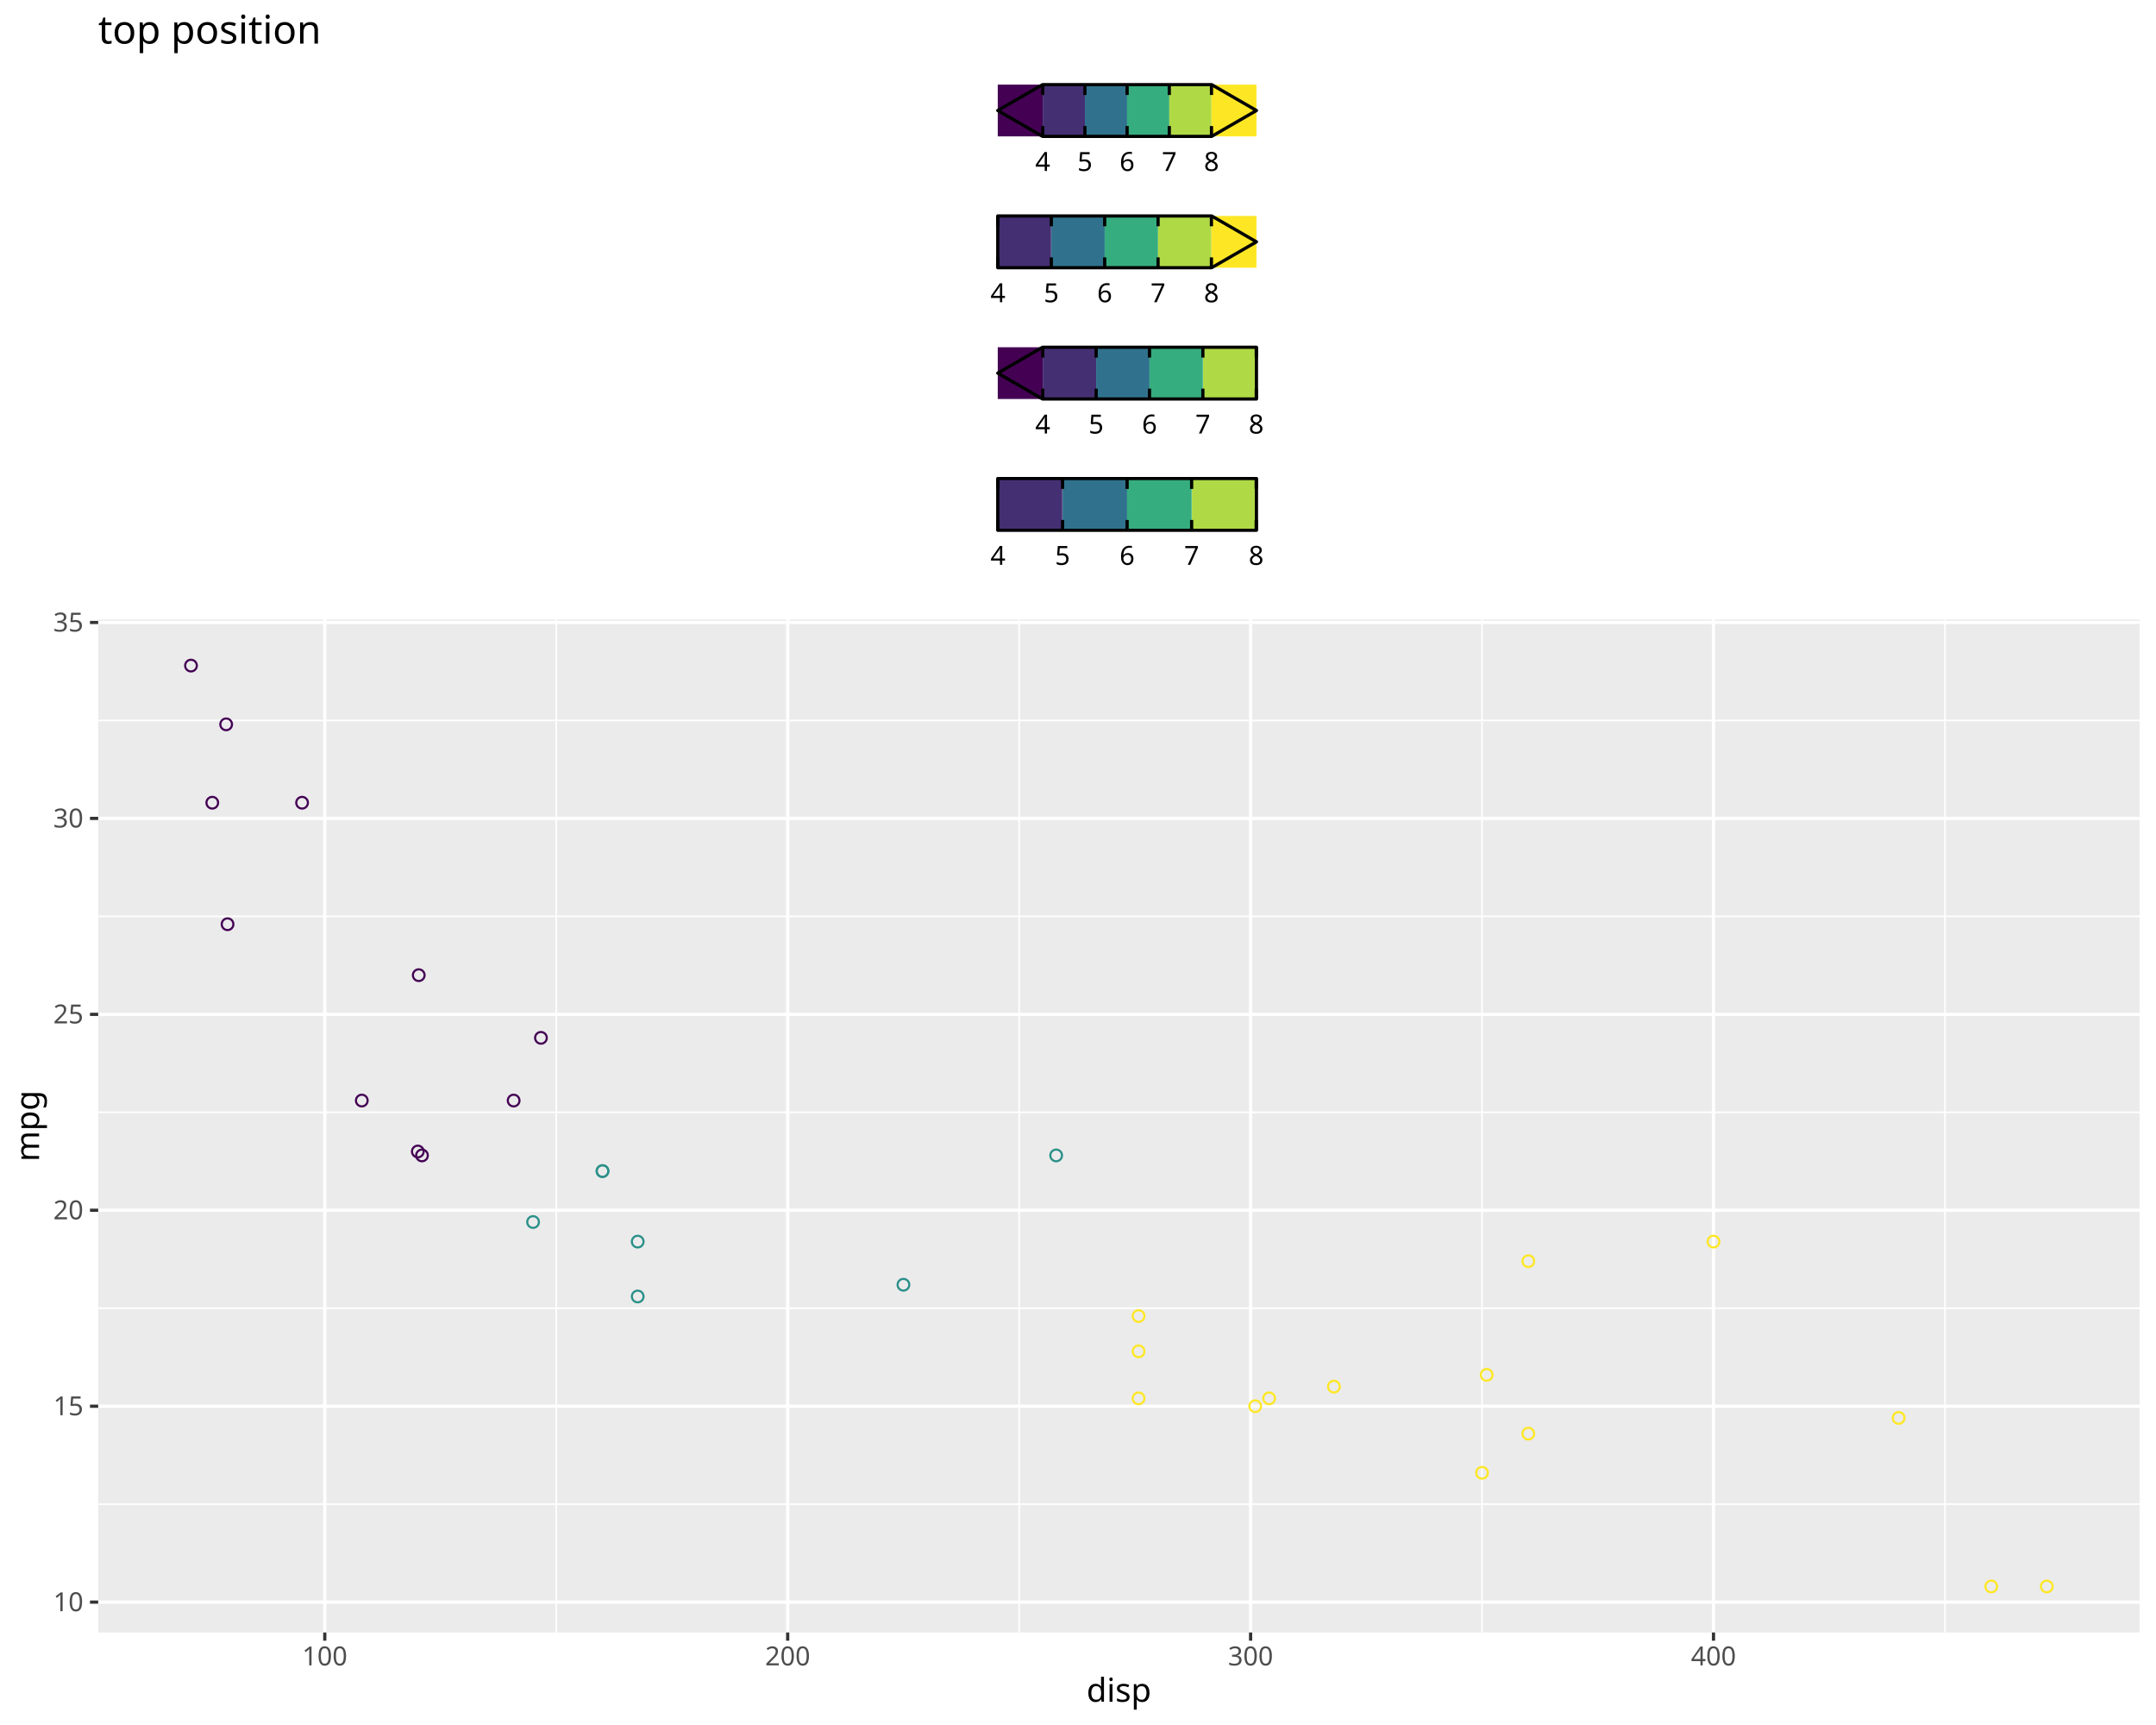
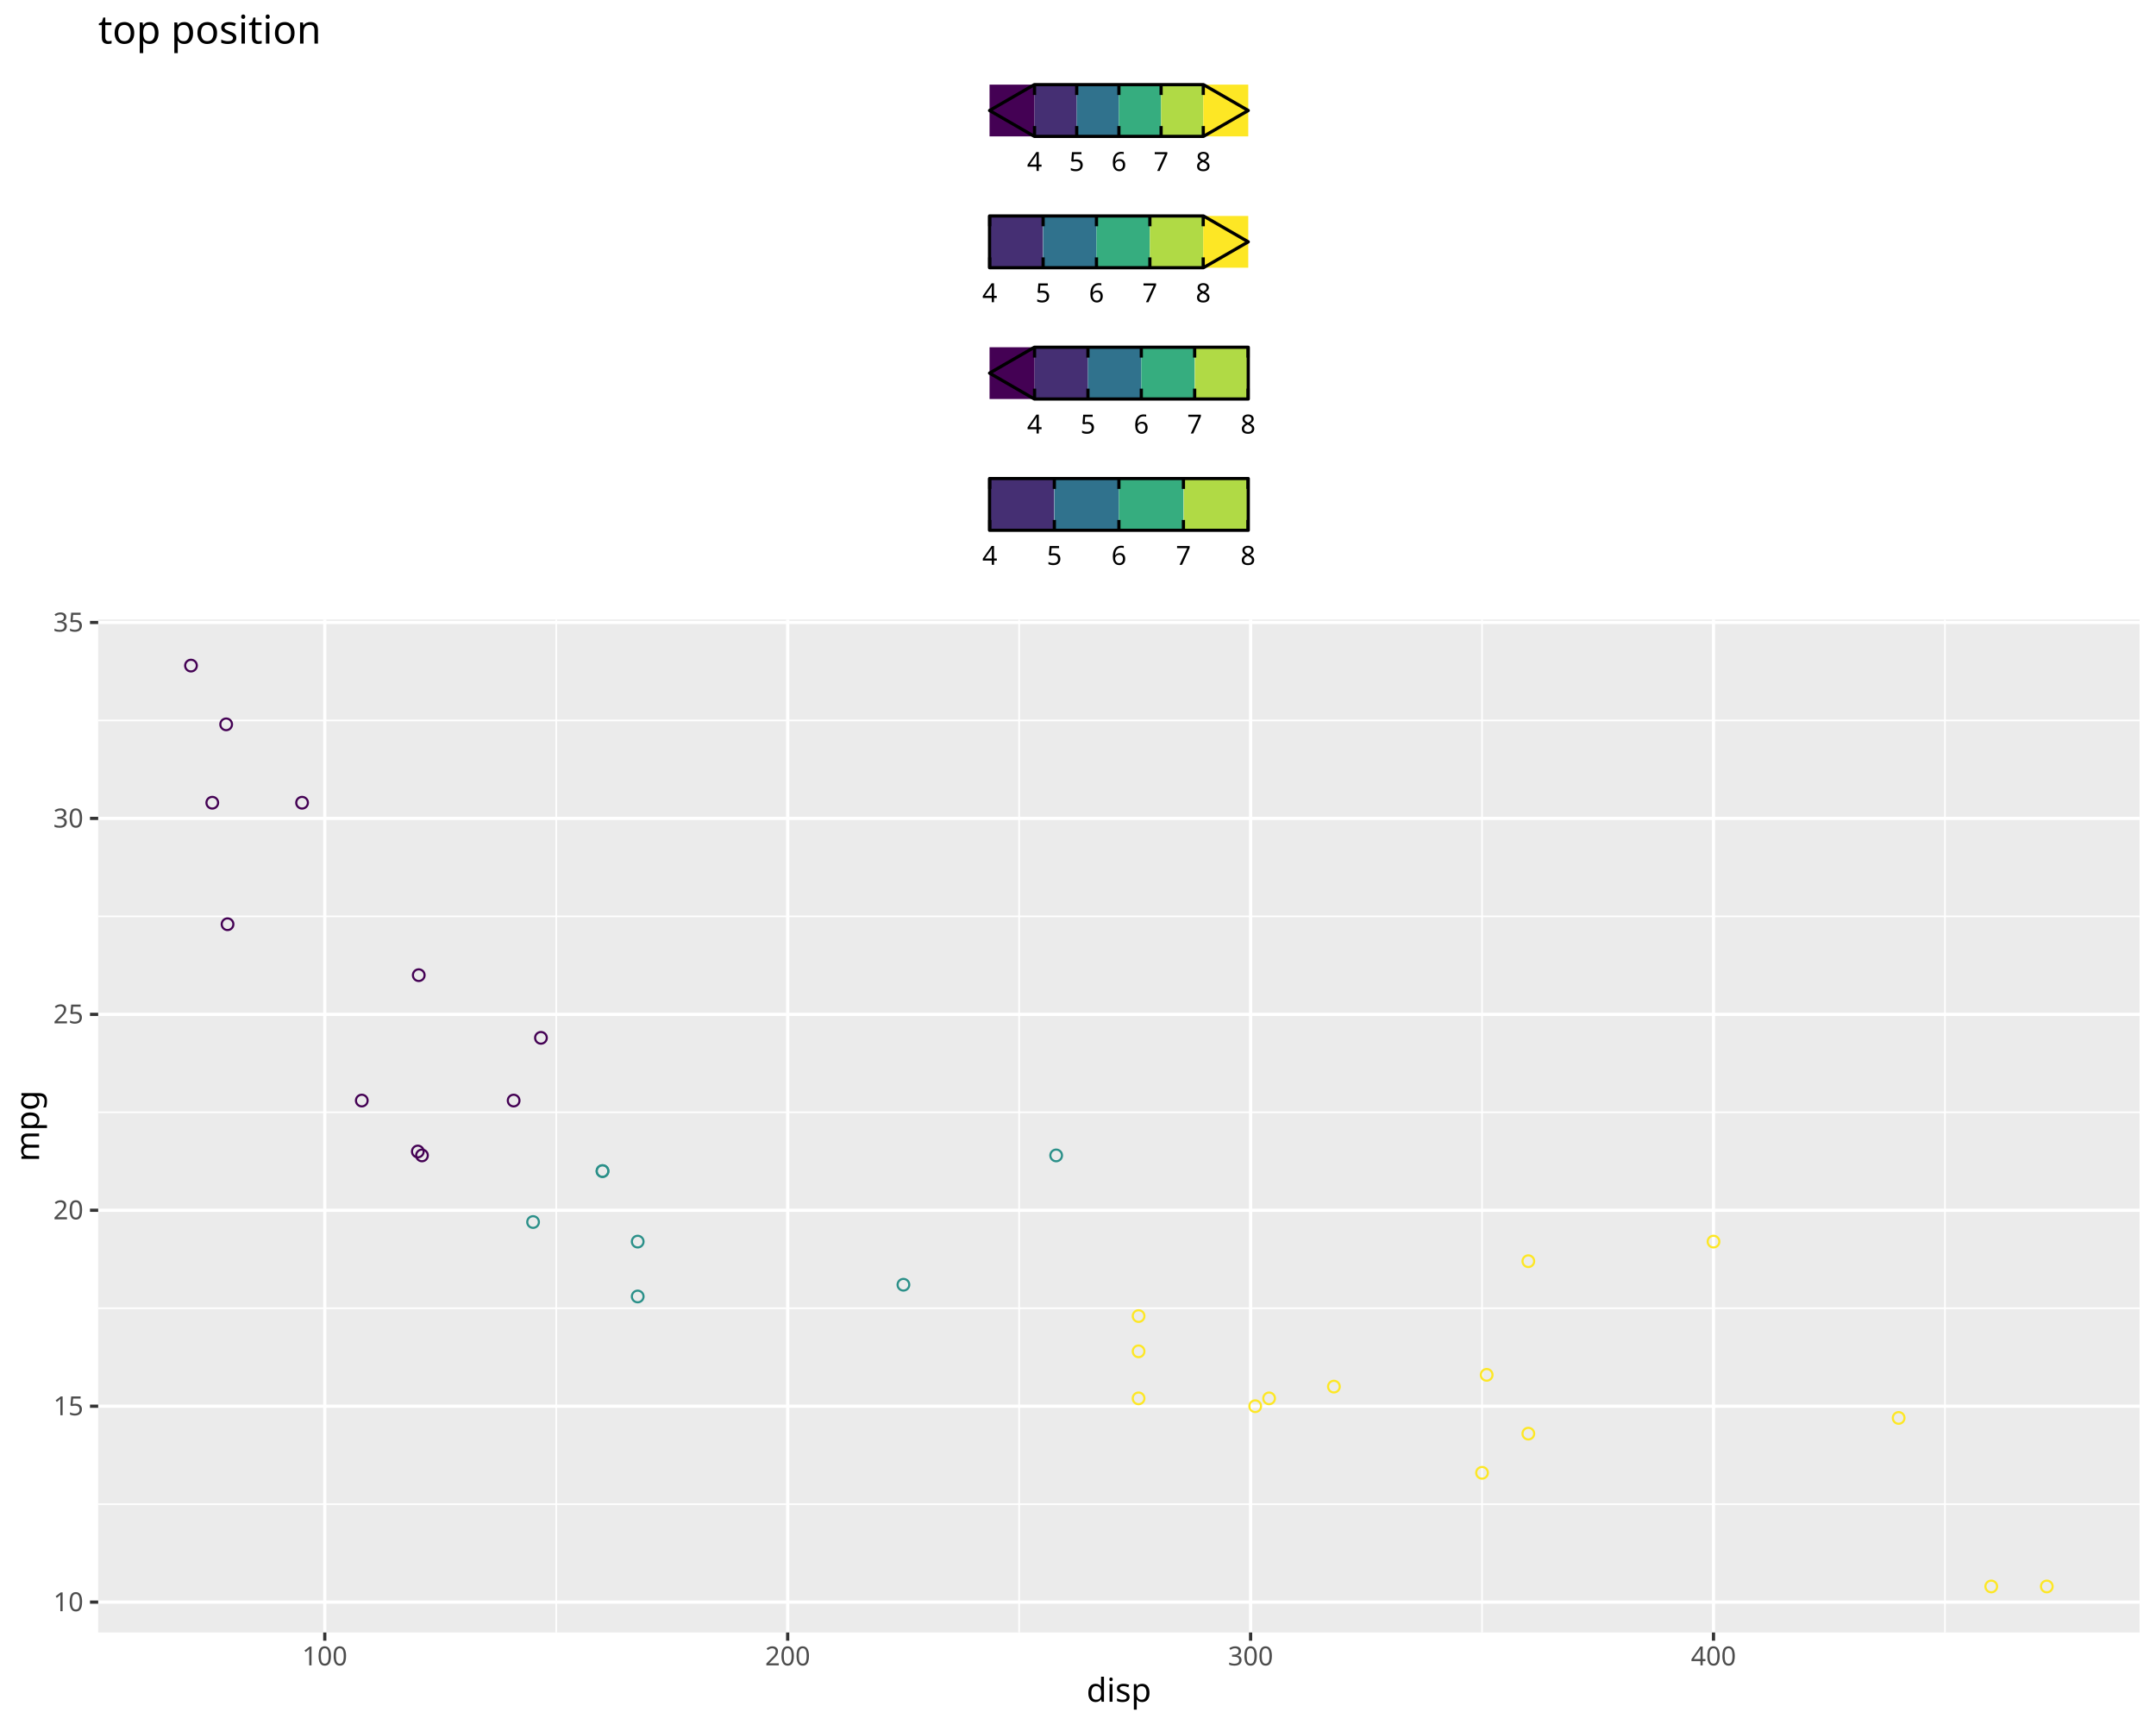
<svg xmlns="http://www.w3.org/2000/svg" class="svglite" data-engine-version="2.0" width="720.00pt" height="576.00pt" viewBox="0 0 720.00 576.00">
  <defs>
    <style type="text/css">
    .svglite line, .svglite polyline, .svglite polygon, .svglite path, .svglite rect, .svglite circle {
      fill: none;
      stroke: #000000;
      stroke-linecap: round;
      stroke-linejoin: round;
      stroke-miterlimit: 10.00;
    }
  </style>
  </defs>
  <rect width="100%" height="100%" style="stroke: none; fill: #FFFFFF;" />
  <defs>
    <clipPath id="cpMC4wMHw3MjAuMDB8MC4wMHw1NzYuMDA=">
      <rect x="0.00" y="0.00" width="720.00" height="576.00" />
    </clipPath>
  </defs>
  <g clip-path="url(#cpMC4wMHw3MjAuMDB8MC4wMHw1NzYuMDA=)">
    <rect x="0.00" y="0.00" width="720.00" height="576.00" style="stroke-width: 1.07; stroke: #FFFFFF; fill: #FFFFFF;" />
  </g>
  <defs>
    <clipPath id="cpMzIuNzl8NzE0LjUyfDIwNi44N3w1NDUuMTE=">
      <rect x="32.79" y="206.87" width="681.73" height="338.24" />
    </clipPath>
  </defs>
  <g clip-path="url(#cpMzIuNzl8NzE0LjUyfDIwNi44N3w1NDUuMTE=)">
    <rect x="32.79" y="206.87" width="681.73" height="338.24" style="stroke-width: 1.07; stroke: none; fill: #EBEBEB;" />
    <polyline points="32.79,502.26 714.52,502.26 " style="stroke-width: 0.53; stroke: #FFFFFF; stroke-linecap: butt;" />
    <polyline points="32.79,436.84 714.52,436.84 " style="stroke-width: 0.53; stroke: #FFFFFF; stroke-linecap: butt;" />
    <polyline points="32.79,371.41 714.52,371.41 " style="stroke-width: 0.53; stroke: #FFFFFF; stroke-linecap: butt;" />
    <polyline points="32.79,305.99 714.52,305.99 " style="stroke-width: 0.53; stroke: #FFFFFF; stroke-linecap: butt;" />
    <polyline points="32.79,240.57 714.52,240.57 " style="stroke-width: 0.53; stroke: #FFFFFF; stroke-linecap: butt;" />
    <polyline points="185.75,545.11 185.75,206.87 " style="stroke-width: 0.53; stroke: #FFFFFF; stroke-linecap: butt;" />
    <polyline points="340.34,545.11 340.34,206.87 " style="stroke-width: 0.53; stroke: #FFFFFF; stroke-linecap: butt;" />
    <polyline points="494.93,545.11 494.93,206.87 " style="stroke-width: 0.53; stroke: #FFFFFF; stroke-linecap: butt;" />
    <polyline points="649.52,545.11 649.52,206.87 " style="stroke-width: 0.53; stroke: #FFFFFF; stroke-linecap: butt;" />
    <polyline points="32.79,534.97 714.52,534.97 " style="stroke-width: 1.07; stroke: #FFFFFF; stroke-linecap: butt;" />
    <polyline points="32.79,469.55 714.52,469.55 " style="stroke-width: 1.07; stroke: #FFFFFF; stroke-linecap: butt;" />
    <polyline points="32.79,404.12 714.52,404.12 " style="stroke-width: 1.07; stroke: #FFFFFF; stroke-linecap: butt;" />
    <polyline points="32.79,338.70 714.52,338.70 " style="stroke-width: 1.07; stroke: #FFFFFF; stroke-linecap: butt;" />
    <polyline points="32.79,273.28 714.52,273.28 " style="stroke-width: 1.07; stroke: #FFFFFF; stroke-linecap: butt;" />
    <polyline points="32.79,207.85 714.52,207.85 " style="stroke-width: 1.07; stroke: #FFFFFF; stroke-linecap: butt;" />
    <polyline points="108.46,545.11 108.46,206.87 " style="stroke-width: 1.07; stroke: #FFFFFF; stroke-linecap: butt;" />
    <polyline points="263.05,545.11 263.05,206.87 " style="stroke-width: 1.07; stroke: #FFFFFF; stroke-linecap: butt;" />
    <polyline points="417.64,545.11 417.64,206.87 " style="stroke-width: 1.07; stroke: #FFFFFF; stroke-linecap: butt;" />
    <polyline points="572.23,545.11 572.23,206.87 " style="stroke-width: 1.07; stroke: #FFFFFF; stroke-linecap: butt;" />
    <circle cx="201.21" cy="391.04" r="1.95" style="stroke-width: 0.71; stroke: #2B9089;" />
    <circle cx="201.21" cy="391.04" r="1.95" style="stroke-width: 0.71; stroke: #2B9089;" />
    <circle cx="120.82" cy="367.49" r="1.95" style="stroke-width: 0.71; stroke: #440154;" />
    <circle cx="352.71" cy="385.81" r="1.95" style="stroke-width: 0.71; stroke: #2B9089;" />
    <circle cx="510.39" cy="421.13" r="1.95" style="stroke-width: 0.71; stroke: #FDE725;" />
    <circle cx="301.70" cy="428.99" r="1.95" style="stroke-width: 0.71; stroke: #2B9089;" />
    <circle cx="510.39" cy="478.71" r="1.95" style="stroke-width: 0.71; stroke: #FDE725;" />
    <circle cx="180.65" cy="346.55" r="1.95" style="stroke-width: 0.71; stroke: #440154;" />
    <circle cx="171.53" cy="367.49" r="1.95" style="stroke-width: 0.71; stroke: #440154;" />
    <circle cx="212.96" cy="414.59" r="1.95" style="stroke-width: 0.71; stroke: #2B9089;" />
    <circle cx="212.96" cy="432.91" r="1.95" style="stroke-width: 0.71; stroke: #2B9089;" />
    <circle cx="380.23" cy="451.23" r="1.95" style="stroke-width: 0.71; stroke: #FDE725;" />
    <circle cx="380.23" cy="439.45" r="1.95" style="stroke-width: 0.71; stroke: #FDE725;" />
    <circle cx="380.23" cy="466.93" r="1.95" style="stroke-width: 0.71; stroke: #FDE725;" />
    <circle cx="683.53" cy="529.74" r="1.95" style="stroke-width: 0.71; stroke: #FDE725;" />
    <circle cx="664.98" cy="529.74" r="1.95" style="stroke-width: 0.71; stroke: #FDE725;" />
    <circle cx="634.06" cy="473.47" r="1.95" style="stroke-width: 0.71; stroke: #FDE725;" />
    <circle cx="75.53" cy="241.87" r="1.95" style="stroke-width: 0.71; stroke: #440154;" />
    <circle cx="70.89" cy="268.04" r="1.95" style="stroke-width: 0.71; stroke: #440154;" />
    <circle cx="63.78" cy="222.25" r="1.95" style="stroke-width: 0.71; stroke: #440154;" />
    <circle cx="139.53" cy="384.50" r="1.95" style="stroke-width: 0.71; stroke: #440154;" />
    <circle cx="445.46" cy="463.01" r="1.95" style="stroke-width: 0.71; stroke: #FDE725;" />
    <circle cx="423.82" cy="466.93" r="1.95" style="stroke-width: 0.71; stroke: #FDE725;" />
    <circle cx="494.93" cy="491.79" r="1.95" style="stroke-width: 0.71; stroke: #FDE725;" />
    <circle cx="572.23" cy="414.59" r="1.95" style="stroke-width: 0.71; stroke: #FDE725;" />
    <circle cx="75.99" cy="308.61" r="1.95" style="stroke-width: 0.71; stroke: #440154;" />
    <circle cx="139.84" cy="325.62" r="1.95" style="stroke-width: 0.71; stroke: #440154;" />
    <circle cx="100.88" cy="268.04" r="1.95" style="stroke-width: 0.71; stroke: #440154;" />
    <circle cx="496.48" cy="459.08" r="1.95" style="stroke-width: 0.71; stroke: #FDE725;" />
    <circle cx="178.02" cy="408.05" r="1.95" style="stroke-width: 0.71; stroke: #2B9089;" />
    <circle cx="419.18" cy="469.55" r="1.95" style="stroke-width: 0.71; stroke: #FDE725;" />
    <circle cx="140.92" cy="385.81" r="1.95" style="stroke-width: 0.71; stroke: #440154;" />
  </g>
  <g clip-path="url(#cpMC4wMHw3MjAuMDB8MC4wMHw1NzYuMDA=)">
    <text x="27.86" y="538.00" text-anchor="end" style="font-size: 8.80px; fill: #4D4D4D; font-family: sans;" textLength="9.79px" lengthAdjust="spacingAndGlyphs">10</text>
    <text x="27.86" y="472.58" text-anchor="end" style="font-size: 8.80px; fill: #4D4D4D; font-family: sans;" textLength="9.79px" lengthAdjust="spacingAndGlyphs">15</text>
    <text x="27.86" y="407.15" text-anchor="end" style="font-size: 8.80px; fill: #4D4D4D; font-family: sans;" textLength="9.79px" lengthAdjust="spacingAndGlyphs">20</text>
    <text x="27.86" y="341.73" text-anchor="end" style="font-size: 8.80px; fill: #4D4D4D; font-family: sans;" textLength="9.79px" lengthAdjust="spacingAndGlyphs">25</text>
    <text x="27.86" y="276.31" text-anchor="end" style="font-size: 8.80px; fill: #4D4D4D; font-family: sans;" textLength="9.79px" lengthAdjust="spacingAndGlyphs">30</text>
    <text x="27.86" y="210.88" text-anchor="end" style="font-size: 8.80px; fill: #4D4D4D; font-family: sans;" textLength="9.79px" lengthAdjust="spacingAndGlyphs">35</text>
    <polyline points="30.05,534.97 32.79,534.97 " style="stroke-width: 1.07; stroke: #333333; stroke-linecap: butt;" />
    <polyline points="30.05,469.55 32.79,469.55 " style="stroke-width: 1.07; stroke: #333333; stroke-linecap: butt;" />
    <polyline points="30.05,404.12 32.79,404.12 " style="stroke-width: 1.07; stroke: #333333; stroke-linecap: butt;" />
    <polyline points="30.05,338.70 32.79,338.70 " style="stroke-width: 1.07; stroke: #333333; stroke-linecap: butt;" />
    <polyline points="30.05,273.28 32.79,273.28 " style="stroke-width: 1.07; stroke: #333333; stroke-linecap: butt;" />
    <polyline points="30.05,207.85 32.79,207.85 " style="stroke-width: 1.07; stroke: #333333; stroke-linecap: butt;" />
    <polyline points="108.46,547.85 108.46,545.11 " style="stroke-width: 1.07; stroke: #333333; stroke-linecap: butt;" />
    <polyline points="263.05,547.85 263.05,545.11 " style="stroke-width: 1.07; stroke: #333333; stroke-linecap: butt;" />
    <polyline points="417.64,547.85 417.64,545.11 " style="stroke-width: 1.07; stroke: #333333; stroke-linecap: butt;" />
    <polyline points="572.23,547.85 572.23,545.11 " style="stroke-width: 1.07; stroke: #333333; stroke-linecap: butt;" />
    <text x="108.46" y="556.10" text-anchor="middle" style="font-size: 8.80px; fill: #4D4D4D; font-family: sans;" textLength="14.68px" lengthAdjust="spacingAndGlyphs">100</text>
    <text x="263.05" y="556.10" text-anchor="middle" style="font-size: 8.80px; fill: #4D4D4D; font-family: sans;" textLength="14.68px" lengthAdjust="spacingAndGlyphs">200</text>
    <text x="417.64" y="556.10" text-anchor="middle" style="font-size: 8.80px; fill: #4D4D4D; font-family: sans;" textLength="14.68px" lengthAdjust="spacingAndGlyphs">300</text>
    <text x="572.23" y="556.10" text-anchor="middle" style="font-size: 8.80px; fill: #4D4D4D; font-family: sans;" textLength="14.68px" lengthAdjust="spacingAndGlyphs">400</text>
    <text x="373.66" y="568.24" text-anchor="middle" style="font-size: 11.00px; font-family: sans;" textLength="20.18px" lengthAdjust="spacingAndGlyphs">disp</text>
    <text transform="translate(13.05,375.99) rotate(-90)" text-anchor="middle" style="font-size: 11.00px; font-family: sans;" textLength="21.40px" lengthAdjust="spacingAndGlyphs">mpg</text>
-     <rect x="322.24" y="154.31" width="102.84" height="41.60" style="stroke-width: 1.07; stroke: none; fill: #FFFFFF;" />
-     <rect x="333.20" y="159.79" width="21.56" height="17.28" style="stroke-width: 0.75; stroke: none; fill: #452F73;" />
-     <rect x="354.84" y="159.79" width="21.56" height="17.28" style="stroke-width: 0.75; stroke: none; fill: #30728D;" />
-     <rect x="376.40" y="159.79" width="21.56" height="17.28" style="stroke-width: 0.75; stroke: none; fill: #36AD7F;" />
-     <rect x="398.04" y="159.79" width="21.56" height="17.28" style="stroke-width: 0.75; stroke: none; fill: #B0DA45;" />
-     <polygon points="333.20,177.07 333.20,159.79 419.60,159.79 419.60,177.07 " style="stroke-width: 1.07; fill: none;" />
-     <polyline points="333.28,163.25 333.28,159.79 " style="stroke-width: 1.07; stroke-linecap: butt;" />
-     <polyline points="354.84,163.25 354.84,159.79 " style="stroke-width: 1.07; stroke-linecap: butt;" />
-     <polyline points="376.40,163.25 376.40,159.79 " style="stroke-width: 1.07; stroke-linecap: butt;" />
-     <polyline points="397.95,163.25 397.95,159.79 " style="stroke-width: 1.07; stroke-linecap: butt;" />
-     <polyline points="419.51,163.25 419.51,159.79 " style="stroke-width: 1.07; stroke-linecap: butt;" />
-     <polyline points="333.28,173.62 333.28,177.07 " style="stroke-width: 1.07; stroke-linecap: butt;" />
-     <polyline points="354.84,173.62 354.84,177.07 " style="stroke-width: 1.07; stroke-linecap: butt;" />
-     <polyline points="376.40,173.62 376.40,177.07 " style="stroke-width: 1.07; stroke-linecap: butt;" />
-     <polyline points="397.95,173.62 397.95,177.07 " style="stroke-width: 1.07; stroke-linecap: butt;" />
-     <polyline points="419.51,173.62 419.51,177.07 " style="stroke-width: 1.07; stroke-linecap: butt;" />
-     <text x="333.28" y="188.61" text-anchor="middle" style="font-size: 8.80px; font-family: sans;" textLength="4.89px" lengthAdjust="spacingAndGlyphs">4</text>
-     <text x="354.84" y="188.61" text-anchor="middle" style="font-size: 8.80px; font-family: sans;" textLength="4.89px" lengthAdjust="spacingAndGlyphs">5</text>
-     <text x="376.40" y="188.61" text-anchor="middle" style="font-size: 8.80px; font-family: sans;" textLength="4.89px" lengthAdjust="spacingAndGlyphs">6</text>
-     <text x="397.95" y="188.61" text-anchor="middle" style="font-size: 8.80px; font-family: sans;" textLength="4.89px" lengthAdjust="spacingAndGlyphs">7</text>
-     <text x="419.51" y="188.61" text-anchor="middle" style="font-size: 8.80px; font-family: sans;" textLength="4.89px" lengthAdjust="spacingAndGlyphs">8</text>
-     <rect x="322.24" y="110.47" width="102.84" height="41.60" style="stroke-width: 1.07; stroke: none; fill: #FFFFFF;" />
-     <rect x="333.20" y="115.95" width="15.04" height="17.28" style="stroke-width: 0.75; stroke: none; fill: #440154;" />
-     <rect x="348.23" y="115.95" width="17.82" height="17.28" style="stroke-width: 0.75; stroke: none; fill: #452F73;" />
-     <rect x="366.06" y="115.95" width="17.82" height="17.28" style="stroke-width: 0.75; stroke: none; fill: #30728D;" />
-     <rect x="383.88" y="115.95" width="17.82" height="17.28" style="stroke-width: 0.75; stroke: none; fill: #36AD7F;" />
-     <rect x="401.77" y="115.95" width="17.82" height="17.28" style="stroke-width: 0.75; stroke: none; fill: #B0DA45;" />
-     <polygon points="348.16,133.23 333.20,124.59 348.16,115.95 419.60,115.95 419.60,133.23 " style="stroke-width: 1.07; fill: none;" />
-     <polyline points="348.23,119.40 348.23,115.95 " style="stroke-width: 1.07; stroke-linecap: butt;" />
-     <polyline points="366.06,119.40 366.06,115.95 " style="stroke-width: 1.07; stroke-linecap: butt;" />
-     <polyline points="383.88,119.40 383.88,115.95 " style="stroke-width: 1.07; stroke-linecap: butt;" />
-     <polyline points="401.70,119.40 401.70,115.95 " style="stroke-width: 1.07; stroke-linecap: butt;" />
-     <polyline points="419.53,119.40 419.53,115.95 " style="stroke-width: 1.07; stroke-linecap: butt;" />
-     <polyline points="348.23,129.77 348.23,133.23 " style="stroke-width: 1.07; stroke-linecap: butt;" />
-     <polyline points="366.06,129.77 366.06,133.23 " style="stroke-width: 1.07; stroke-linecap: butt;" />
-     <polyline points="383.88,129.77 383.88,133.23 " style="stroke-width: 1.07; stroke-linecap: butt;" />
-     <polyline points="401.70,129.77 401.70,133.23 " style="stroke-width: 1.07; stroke-linecap: butt;" />
-     <polyline points="419.53,129.77 419.53,133.23 " style="stroke-width: 1.07; stroke-linecap: butt;" />
-     <text x="348.23" y="144.76" text-anchor="middle" style="font-size: 8.80px; font-family: sans;" textLength="4.89px" lengthAdjust="spacingAndGlyphs">4</text>
-     <text x="366.06" y="144.76" text-anchor="middle" style="font-size: 8.80px; font-family: sans;" textLength="4.89px" lengthAdjust="spacingAndGlyphs">5</text>
-     <text x="383.88" y="144.76" text-anchor="middle" style="font-size: 8.80px; font-family: sans;" textLength="4.89px" lengthAdjust="spacingAndGlyphs">6</text>
-     <text x="401.70" y="144.76" text-anchor="middle" style="font-size: 8.80px; font-family: sans;" textLength="4.89px" lengthAdjust="spacingAndGlyphs">7</text>
-     <text x="419.53" y="144.76" text-anchor="middle" style="font-size: 8.80px; font-family: sans;" textLength="4.89px" lengthAdjust="spacingAndGlyphs">8</text>
-     <rect x="322.24" y="66.63" width="102.84" height="41.60" style="stroke-width: 1.07; stroke: none; fill: #FFFFFF;" />
-     <rect x="333.20" y="72.11" width="17.82" height="17.28" style="stroke-width: 0.75; stroke: none; fill: #452F73;" />
-     <rect x="351.09" y="72.11" width="17.82" height="17.28" style="stroke-width: 0.75; stroke: none; fill: #30728D;" />
-     <rect x="368.91" y="72.11" width="17.82" height="17.28" style="stroke-width: 0.75; stroke: none; fill: #36AD7F;" />
-     <rect x="386.74" y="72.11" width="17.82" height="17.28" style="stroke-width: 0.75; stroke: none; fill: #B0DA45;" />
-     <rect x="404.56" y="72.11" width="15.04" height="17.28" style="stroke-width: 0.75; stroke: none; fill: #FDE725;" />
-     <polygon points="333.20,89.39 333.20,72.11 404.63,72.11 419.60,80.75 404.63,89.39 " style="stroke-width: 1.07; fill: none;" />
-     <polyline points="333.27,75.56 333.27,72.11 " style="stroke-width: 1.07; stroke-linecap: butt;" />
-     <polyline points="351.09,75.56 351.09,72.11 " style="stroke-width: 1.07; stroke-linecap: butt;" />
-     <polyline points="368.91,75.56 368.91,72.11 " style="stroke-width: 1.07; stroke-linecap: butt;" />
-     <polyline points="386.74,75.56 386.74,72.11 " style="stroke-width: 1.07; stroke-linecap: butt;" />
-     <polyline points="404.56,75.56 404.56,72.11 " style="stroke-width: 1.07; stroke-linecap: butt;" />
-     <polyline points="333.27,85.93 333.27,89.39 " style="stroke-width: 1.07; stroke-linecap: butt;" />
-     <polyline points="351.09,85.93 351.09,89.39 " style="stroke-width: 1.07; stroke-linecap: butt;" />
-     <polyline points="368.91,85.93 368.91,89.39 " style="stroke-width: 1.07; stroke-linecap: butt;" />
-     <polyline points="386.74,85.93 386.74,89.39 " style="stroke-width: 1.07; stroke-linecap: butt;" />
-     <polyline points="404.56,85.93 404.56,89.39 " style="stroke-width: 1.07; stroke-linecap: butt;" />
-     <text x="333.27" y="100.92" text-anchor="middle" style="font-size: 8.80px; font-family: sans;" textLength="4.89px" lengthAdjust="spacingAndGlyphs">4</text>
-     <text x="351.09" y="100.92" text-anchor="middle" style="font-size: 8.80px; font-family: sans;" textLength="4.89px" lengthAdjust="spacingAndGlyphs">5</text>
-     <text x="368.91" y="100.92" text-anchor="middle" style="font-size: 8.80px; font-family: sans;" textLength="4.89px" lengthAdjust="spacingAndGlyphs">6</text>
-     <text x="386.74" y="100.92" text-anchor="middle" style="font-size: 8.80px; font-family: sans;" textLength="4.89px" lengthAdjust="spacingAndGlyphs">7</text>
-     <text x="404.56" y="100.92" text-anchor="middle" style="font-size: 8.80px; font-family: sans;" textLength="4.89px" lengthAdjust="spacingAndGlyphs">8</text>
-     <rect x="322.24" y="22.78" width="102.84" height="41.60" style="stroke-width: 1.07; stroke: none; fill: #FFFFFF;" />
-     <rect x="333.20" y="28.26" width="15.02" height="17.28" style="stroke-width: 0.75; stroke: none; fill: #440154;" />
-     <rect x="348.22" y="28.26" width="14.09" height="17.28" style="stroke-width: 0.75; stroke: none; fill: #452F73;" />
-     <rect x="362.31" y="28.26" width="14.09" height="17.28" style="stroke-width: 0.75; stroke: none; fill: #30728D;" />
-     <rect x="376.40" y="28.26" width="14.09" height="17.28" style="stroke-width: 0.75; stroke: none; fill: #36AD7F;" />
-     <rect x="390.49" y="28.26" width="14.09" height="17.28" style="stroke-width: 0.75; stroke: none; fill: #B0DA45;" />
-     <rect x="404.58" y="28.26" width="15.02" height="17.28" style="stroke-width: 0.75; stroke: none; fill: #FDE725;" />
-     <polygon points="348.16,45.54 333.20,36.90 348.16,28.26 404.63,28.26 419.60,36.90 404.63,45.54 " style="stroke-width: 1.07; fill: none;" />
-     <polyline points="348.22,31.72 348.22,28.26 " style="stroke-width: 1.07; stroke-linecap: butt;" />
-     <polyline points="362.31,31.72 362.31,28.26 " style="stroke-width: 1.07; stroke-linecap: butt;" />
-     <polyline points="376.40,31.72 376.40,28.26 " style="stroke-width: 1.07; stroke-linecap: butt;" />
-     <polyline points="390.49,31.72 390.49,28.26 " style="stroke-width: 1.07; stroke-linecap: butt;" />
-     <polyline points="404.58,31.72 404.58,28.26 " style="stroke-width: 1.07; stroke-linecap: butt;" />
-     <polyline points="348.22,42.09 348.22,45.54 " style="stroke-width: 1.07; stroke-linecap: butt;" />
-     <polyline points="362.31,42.09 362.31,45.54 " style="stroke-width: 1.07; stroke-linecap: butt;" />
-     <polyline points="376.40,42.09 376.40,45.54 " style="stroke-width: 1.07; stroke-linecap: butt;" />
-     <polyline points="390.49,42.09 390.49,45.54 " style="stroke-width: 1.07; stroke-linecap: butt;" />
-     <polyline points="404.58,42.09 404.58,45.54 " style="stroke-width: 1.07; stroke-linecap: butt;" />
-     <text x="348.22" y="57.08" text-anchor="middle" style="font-size: 8.80px; font-family: sans;" textLength="4.89px" lengthAdjust="spacingAndGlyphs">4</text>
-     <text x="362.31" y="57.08" text-anchor="middle" style="font-size: 8.80px; font-family: sans;" textLength="4.89px" lengthAdjust="spacingAndGlyphs">5</text>
-     <text x="376.40" y="57.08" text-anchor="middle" style="font-size: 8.80px; font-family: sans;" textLength="4.89px" lengthAdjust="spacingAndGlyphs">6</text>
-     <text x="390.49" y="57.08" text-anchor="middle" style="font-size: 8.80px; font-family: sans;" textLength="4.89px" lengthAdjust="spacingAndGlyphs">7</text>
-     <text x="404.58" y="57.08" text-anchor="middle" style="font-size: 8.80px; font-family: sans;" textLength="4.89px" lengthAdjust="spacingAndGlyphs">8</text>
+     <rect x="324.98" y="154.31" width="97.36" height="41.60" style="stroke-width: 1.07; stroke: none; fill: #FFFFFF;" />
+     <rect x="330.46" y="159.79" width="21.56" height="17.28" style="stroke-width: 0.75; stroke: none; fill: #452F73;" />
+     <rect x="352.10" y="159.79" width="21.56" height="17.28" style="stroke-width: 0.75; stroke: none; fill: #30728D;" />
+     <rect x="373.66" y="159.79" width="21.56" height="17.28" style="stroke-width: 0.75; stroke: none; fill: #36AD7F;" />
+     <rect x="395.30" y="159.79" width="21.56" height="17.28" style="stroke-width: 0.75; stroke: none; fill: #B0DA45;" />
+     <polygon points="330.46,177.07 330.46,159.79 416.86,159.79 416.86,177.07 " style="stroke-width: 1.07; fill: none;" />
+     <polyline points="330.54,163.25 330.54,159.79 " style="stroke-width: 1.07; stroke-linecap: butt;" />
+     <polyline points="352.10,163.25 352.10,159.79 " style="stroke-width: 1.07; stroke-linecap: butt;" />
+     <polyline points="373.66,163.25 373.66,159.79 " style="stroke-width: 1.07; stroke-linecap: butt;" />
+     <polyline points="395.21,163.25 395.21,159.79 " style="stroke-width: 1.07; stroke-linecap: butt;" />
+     <polyline points="416.77,163.25 416.77,159.79 " style="stroke-width: 1.07; stroke-linecap: butt;" />
+     <polyline points="330.54,173.62 330.54,177.07 " style="stroke-width: 1.07; stroke-linecap: butt;" />
+     <polyline points="352.10,173.62 352.10,177.07 " style="stroke-width: 1.07; stroke-linecap: butt;" />
+     <polyline points="373.66,173.62 373.66,177.07 " style="stroke-width: 1.07; stroke-linecap: butt;" />
+     <polyline points="395.21,173.62 395.21,177.07 " style="stroke-width: 1.07; stroke-linecap: butt;" />
+     <polyline points="416.77,173.62 416.77,177.07 " style="stroke-width: 1.07; stroke-linecap: butt;" />
+     <text x="330.54" y="188.61" text-anchor="middle" style="font-size: 8.80px; font-family: sans;" textLength="4.89px" lengthAdjust="spacingAndGlyphs">4</text>
+     <text x="352.10" y="188.61" text-anchor="middle" style="font-size: 8.80px; font-family: sans;" textLength="4.89px" lengthAdjust="spacingAndGlyphs">5</text>
+     <text x="373.66" y="188.61" text-anchor="middle" style="font-size: 8.80px; font-family: sans;" textLength="4.89px" lengthAdjust="spacingAndGlyphs">6</text>
+     <text x="395.21" y="188.61" text-anchor="middle" style="font-size: 8.80px; font-family: sans;" textLength="4.89px" lengthAdjust="spacingAndGlyphs">7</text>
+     <text x="416.77" y="188.61" text-anchor="middle" style="font-size: 8.80px; font-family: sans;" textLength="4.89px" lengthAdjust="spacingAndGlyphs">8</text>
+     <rect x="324.98" y="110.47" width="97.36" height="41.60" style="stroke-width: 1.07; stroke: none; fill: #FFFFFF;" />
+     <rect x="330.46" y="115.95" width="15.04" height="17.28" style="stroke-width: 0.75; stroke: none; fill: #440154;" />
+     <rect x="345.49" y="115.95" width="17.82" height="17.28" style="stroke-width: 0.75; stroke: none; fill: #452F73;" />
+     <rect x="363.32" y="115.95" width="17.82" height="17.28" style="stroke-width: 0.75; stroke: none; fill: #30728D;" />
+     <rect x="381.14" y="115.95" width="17.82" height="17.28" style="stroke-width: 0.75; stroke: none; fill: #36AD7F;" />
+     <rect x="399.03" y="115.95" width="17.82" height="17.28" style="stroke-width: 0.75; stroke: none; fill: #B0DA45;" />
+     <polygon points="345.42,133.23 330.46,124.59 345.42,115.95 416.86,115.95 416.86,133.23 " style="stroke-width: 1.07; fill: none;" />
+     <polyline points="345.49,119.40 345.49,115.95 " style="stroke-width: 1.07; stroke-linecap: butt;" />
+     <polyline points="363.32,119.40 363.32,115.95 " style="stroke-width: 1.07; stroke-linecap: butt;" />
+     <polyline points="381.14,119.40 381.14,115.95 " style="stroke-width: 1.07; stroke-linecap: butt;" />
+     <polyline points="398.96,119.40 398.96,115.95 " style="stroke-width: 1.07; stroke-linecap: butt;" />
+     <polyline points="416.79,119.40 416.79,115.95 " style="stroke-width: 1.07; stroke-linecap: butt;" />
+     <polyline points="345.49,129.77 345.49,133.23 " style="stroke-width: 1.07; stroke-linecap: butt;" />
+     <polyline points="363.32,129.77 363.32,133.23 " style="stroke-width: 1.07; stroke-linecap: butt;" />
+     <polyline points="381.14,129.77 381.14,133.23 " style="stroke-width: 1.07; stroke-linecap: butt;" />
+     <polyline points="398.96,129.77 398.96,133.23 " style="stroke-width: 1.07; stroke-linecap: butt;" />
+     <polyline points="416.79,129.77 416.79,133.23 " style="stroke-width: 1.07; stroke-linecap: butt;" />
+     <text x="345.49" y="144.76" text-anchor="middle" style="font-size: 8.80px; font-family: sans;" textLength="4.89px" lengthAdjust="spacingAndGlyphs">4</text>
+     <text x="363.32" y="144.76" text-anchor="middle" style="font-size: 8.80px; font-family: sans;" textLength="4.89px" lengthAdjust="spacingAndGlyphs">5</text>
+     <text x="381.14" y="144.76" text-anchor="middle" style="font-size: 8.80px; font-family: sans;" textLength="4.89px" lengthAdjust="spacingAndGlyphs">6</text>
+     <text x="398.96" y="144.76" text-anchor="middle" style="font-size: 8.80px; font-family: sans;" textLength="4.89px" lengthAdjust="spacingAndGlyphs">7</text>
+     <text x="416.79" y="144.76" text-anchor="middle" style="font-size: 8.80px; font-family: sans;" textLength="4.89px" lengthAdjust="spacingAndGlyphs">8</text>
+     <rect x="324.98" y="66.63" width="97.36" height="41.60" style="stroke-width: 1.07; stroke: none; fill: #FFFFFF;" />
+     <rect x="330.46" y="72.11" width="17.82" height="17.28" style="stroke-width: 0.75; stroke: none; fill: #452F73;" />
+     <rect x="348.35" y="72.11" width="17.82" height="17.28" style="stroke-width: 0.75; stroke: none; fill: #30728D;" />
+     <rect x="366.17" y="72.11" width="17.82" height="17.28" style="stroke-width: 0.75; stroke: none; fill: #36AD7F;" />
+     <rect x="384.00" y="72.11" width="17.82" height="17.28" style="stroke-width: 0.75; stroke: none; fill: #B0DA45;" />
+     <rect x="401.82" y="72.11" width="15.04" height="17.28" style="stroke-width: 0.75; stroke: none; fill: #FDE725;" />
+     <polygon points="330.46,89.39 330.46,72.11 401.89,72.11 416.86,80.75 401.89,89.39 " style="stroke-width: 1.07; fill: none;" />
+     <polyline points="330.53,75.56 330.53,72.11 " style="stroke-width: 1.07; stroke-linecap: butt;" />
+     <polyline points="348.35,75.56 348.35,72.11 " style="stroke-width: 1.07; stroke-linecap: butt;" />
+     <polyline points="366.17,75.56 366.17,72.11 " style="stroke-width: 1.07; stroke-linecap: butt;" />
+     <polyline points="384.00,75.56 384.00,72.11 " style="stroke-width: 1.07; stroke-linecap: butt;" />
+     <polyline points="401.82,75.56 401.82,72.11 " style="stroke-width: 1.07; stroke-linecap: butt;" />
+     <polyline points="330.53,85.93 330.53,89.39 " style="stroke-width: 1.07; stroke-linecap: butt;" />
+     <polyline points="348.35,85.93 348.35,89.39 " style="stroke-width: 1.07; stroke-linecap: butt;" />
+     <polyline points="366.17,85.93 366.17,89.39 " style="stroke-width: 1.07; stroke-linecap: butt;" />
+     <polyline points="384.00,85.93 384.00,89.39 " style="stroke-width: 1.07; stroke-linecap: butt;" />
+     <polyline points="401.82,85.93 401.82,89.39 " style="stroke-width: 1.07; stroke-linecap: butt;" />
+     <text x="330.53" y="100.92" text-anchor="middle" style="font-size: 8.80px; font-family: sans;" textLength="4.89px" lengthAdjust="spacingAndGlyphs">4</text>
+     <text x="348.35" y="100.92" text-anchor="middle" style="font-size: 8.80px; font-family: sans;" textLength="4.89px" lengthAdjust="spacingAndGlyphs">5</text>
+     <text x="366.17" y="100.92" text-anchor="middle" style="font-size: 8.80px; font-family: sans;" textLength="4.89px" lengthAdjust="spacingAndGlyphs">6</text>
+     <text x="384.00" y="100.92" text-anchor="middle" style="font-size: 8.80px; font-family: sans;" textLength="4.89px" lengthAdjust="spacingAndGlyphs">7</text>
+     <text x="401.82" y="100.92" text-anchor="middle" style="font-size: 8.80px; font-family: sans;" textLength="4.89px" lengthAdjust="spacingAndGlyphs">8</text>
+     <rect x="324.98" y="22.78" width="97.36" height="41.60" style="stroke-width: 1.07; stroke: none; fill: #FFFFFF;" />
+     <rect x="330.46" y="28.26" width="15.02" height="17.28" style="stroke-width: 0.75; stroke: none; fill: #440154;" />
+     <rect x="345.48" y="28.26" width="14.09" height="17.28" style="stroke-width: 0.75; stroke: none; fill: #452F73;" />
+     <rect x="359.57" y="28.26" width="14.09" height="17.28" style="stroke-width: 0.75; stroke: none; fill: #30728D;" />
+     <rect x="373.66" y="28.26" width="14.09" height="17.28" style="stroke-width: 0.75; stroke: none; fill: #36AD7F;" />
+     <rect x="387.75" y="28.26" width="14.09" height="17.28" style="stroke-width: 0.75; stroke: none; fill: #B0DA45;" />
+     <rect x="401.84" y="28.26" width="15.02" height="17.28" style="stroke-width: 0.75; stroke: none; fill: #FDE725;" />
+     <polygon points="345.42,45.54 330.46,36.90 345.42,28.26 401.89,28.26 416.86,36.90 401.89,45.54 " style="stroke-width: 1.07; fill: none;" />
+     <polyline points="345.48,31.72 345.48,28.26 " style="stroke-width: 1.07; stroke-linecap: butt;" />
+     <polyline points="359.57,31.72 359.57,28.26 " style="stroke-width: 1.07; stroke-linecap: butt;" />
+     <polyline points="373.66,31.72 373.66,28.26 " style="stroke-width: 1.07; stroke-linecap: butt;" />
+     <polyline points="387.75,31.72 387.75,28.26 " style="stroke-width: 1.07; stroke-linecap: butt;" />
+     <polyline points="401.84,31.72 401.84,28.26 " style="stroke-width: 1.07; stroke-linecap: butt;" />
+     <polyline points="345.48,42.09 345.48,45.54 " style="stroke-width: 1.07; stroke-linecap: butt;" />
+     <polyline points="359.57,42.09 359.57,45.54 " style="stroke-width: 1.07; stroke-linecap: butt;" />
+     <polyline points="373.66,42.09 373.66,45.54 " style="stroke-width: 1.07; stroke-linecap: butt;" />
+     <polyline points="387.75,42.09 387.75,45.54 " style="stroke-width: 1.07; stroke-linecap: butt;" />
+     <polyline points="401.84,42.09 401.84,45.54 " style="stroke-width: 1.07; stroke-linecap: butt;" />
+     <text x="345.48" y="57.08" text-anchor="middle" style="font-size: 8.80px; font-family: sans;" textLength="4.89px" lengthAdjust="spacingAndGlyphs">4</text>
+     <text x="359.57" y="57.08" text-anchor="middle" style="font-size: 8.80px; font-family: sans;" textLength="4.89px" lengthAdjust="spacingAndGlyphs">5</text>
+     <text x="373.66" y="57.08" text-anchor="middle" style="font-size: 8.80px; font-family: sans;" textLength="4.89px" lengthAdjust="spacingAndGlyphs">6</text>
+     <text x="387.75" y="57.08" text-anchor="middle" style="font-size: 8.80px; font-family: sans;" textLength="4.89px" lengthAdjust="spacingAndGlyphs">7</text>
+     <text x="401.84" y="57.08" text-anchor="middle" style="font-size: 8.80px; font-family: sans;" textLength="4.89px" lengthAdjust="spacingAndGlyphs">8</text>
    <text x="32.79" y="14.56" style="font-size: 13.20px; font-family: sans;" textLength="67.52px" lengthAdjust="spacingAndGlyphs">top position</text>
  </g>
</svg>
